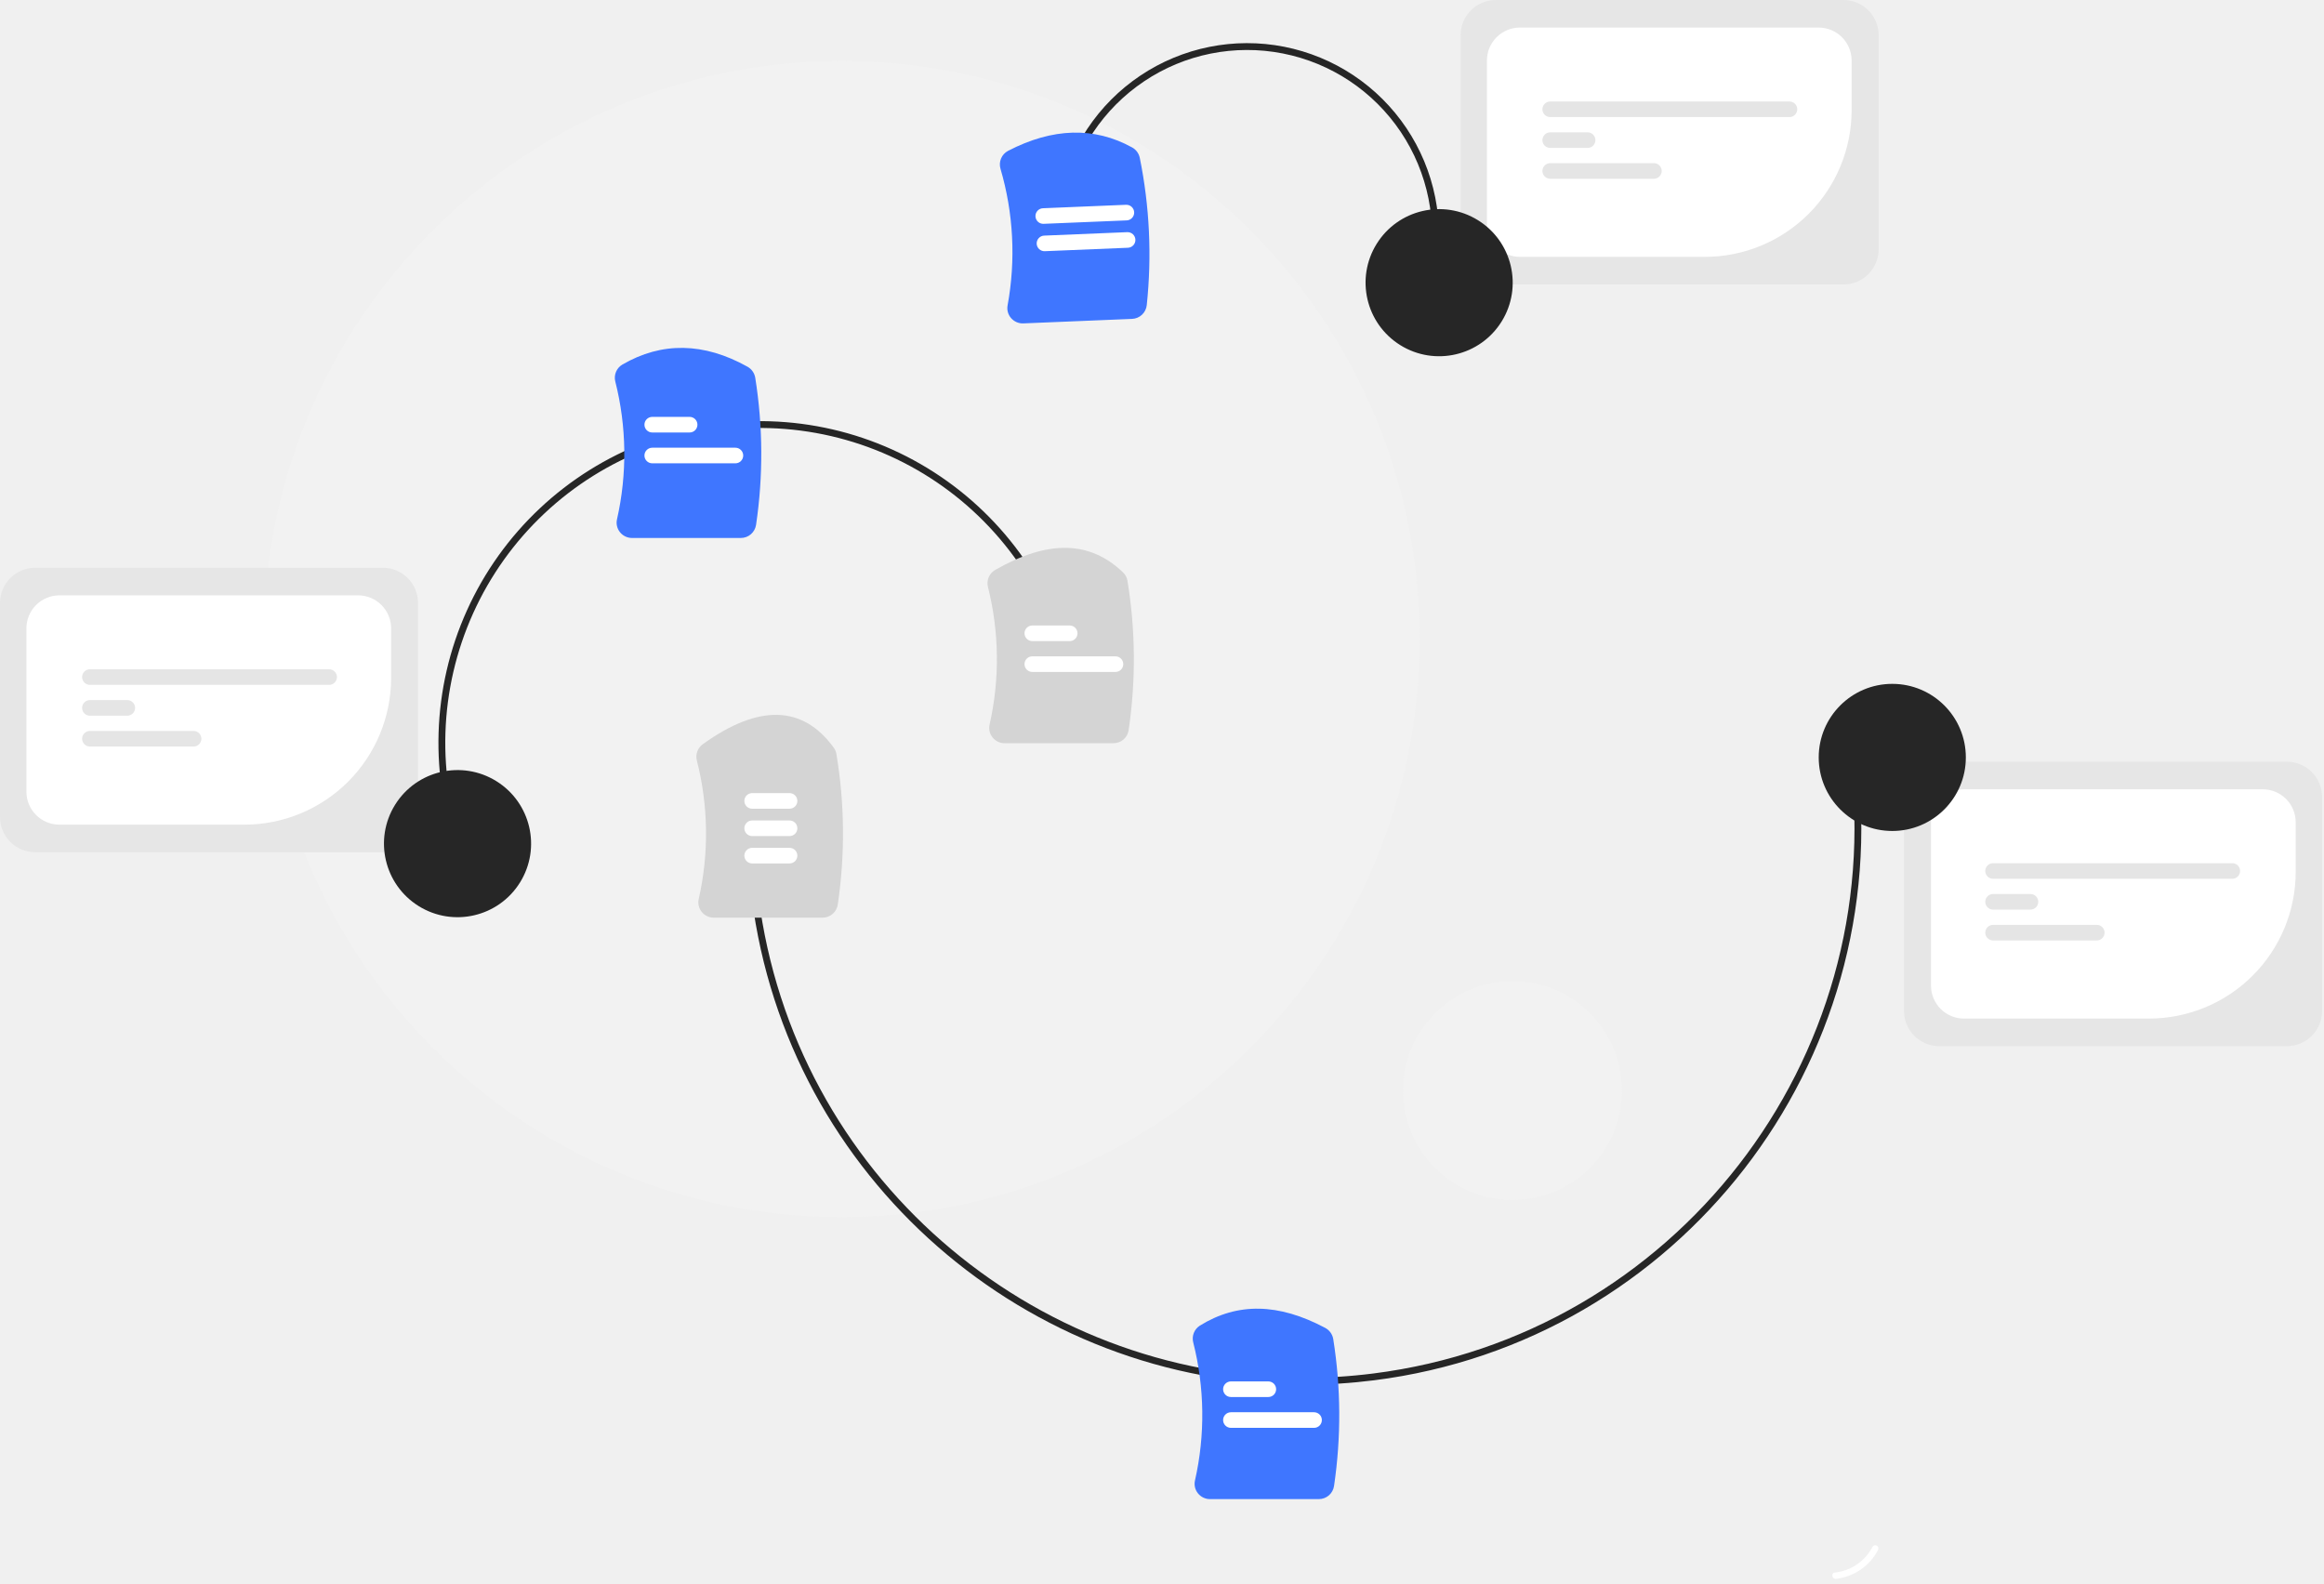
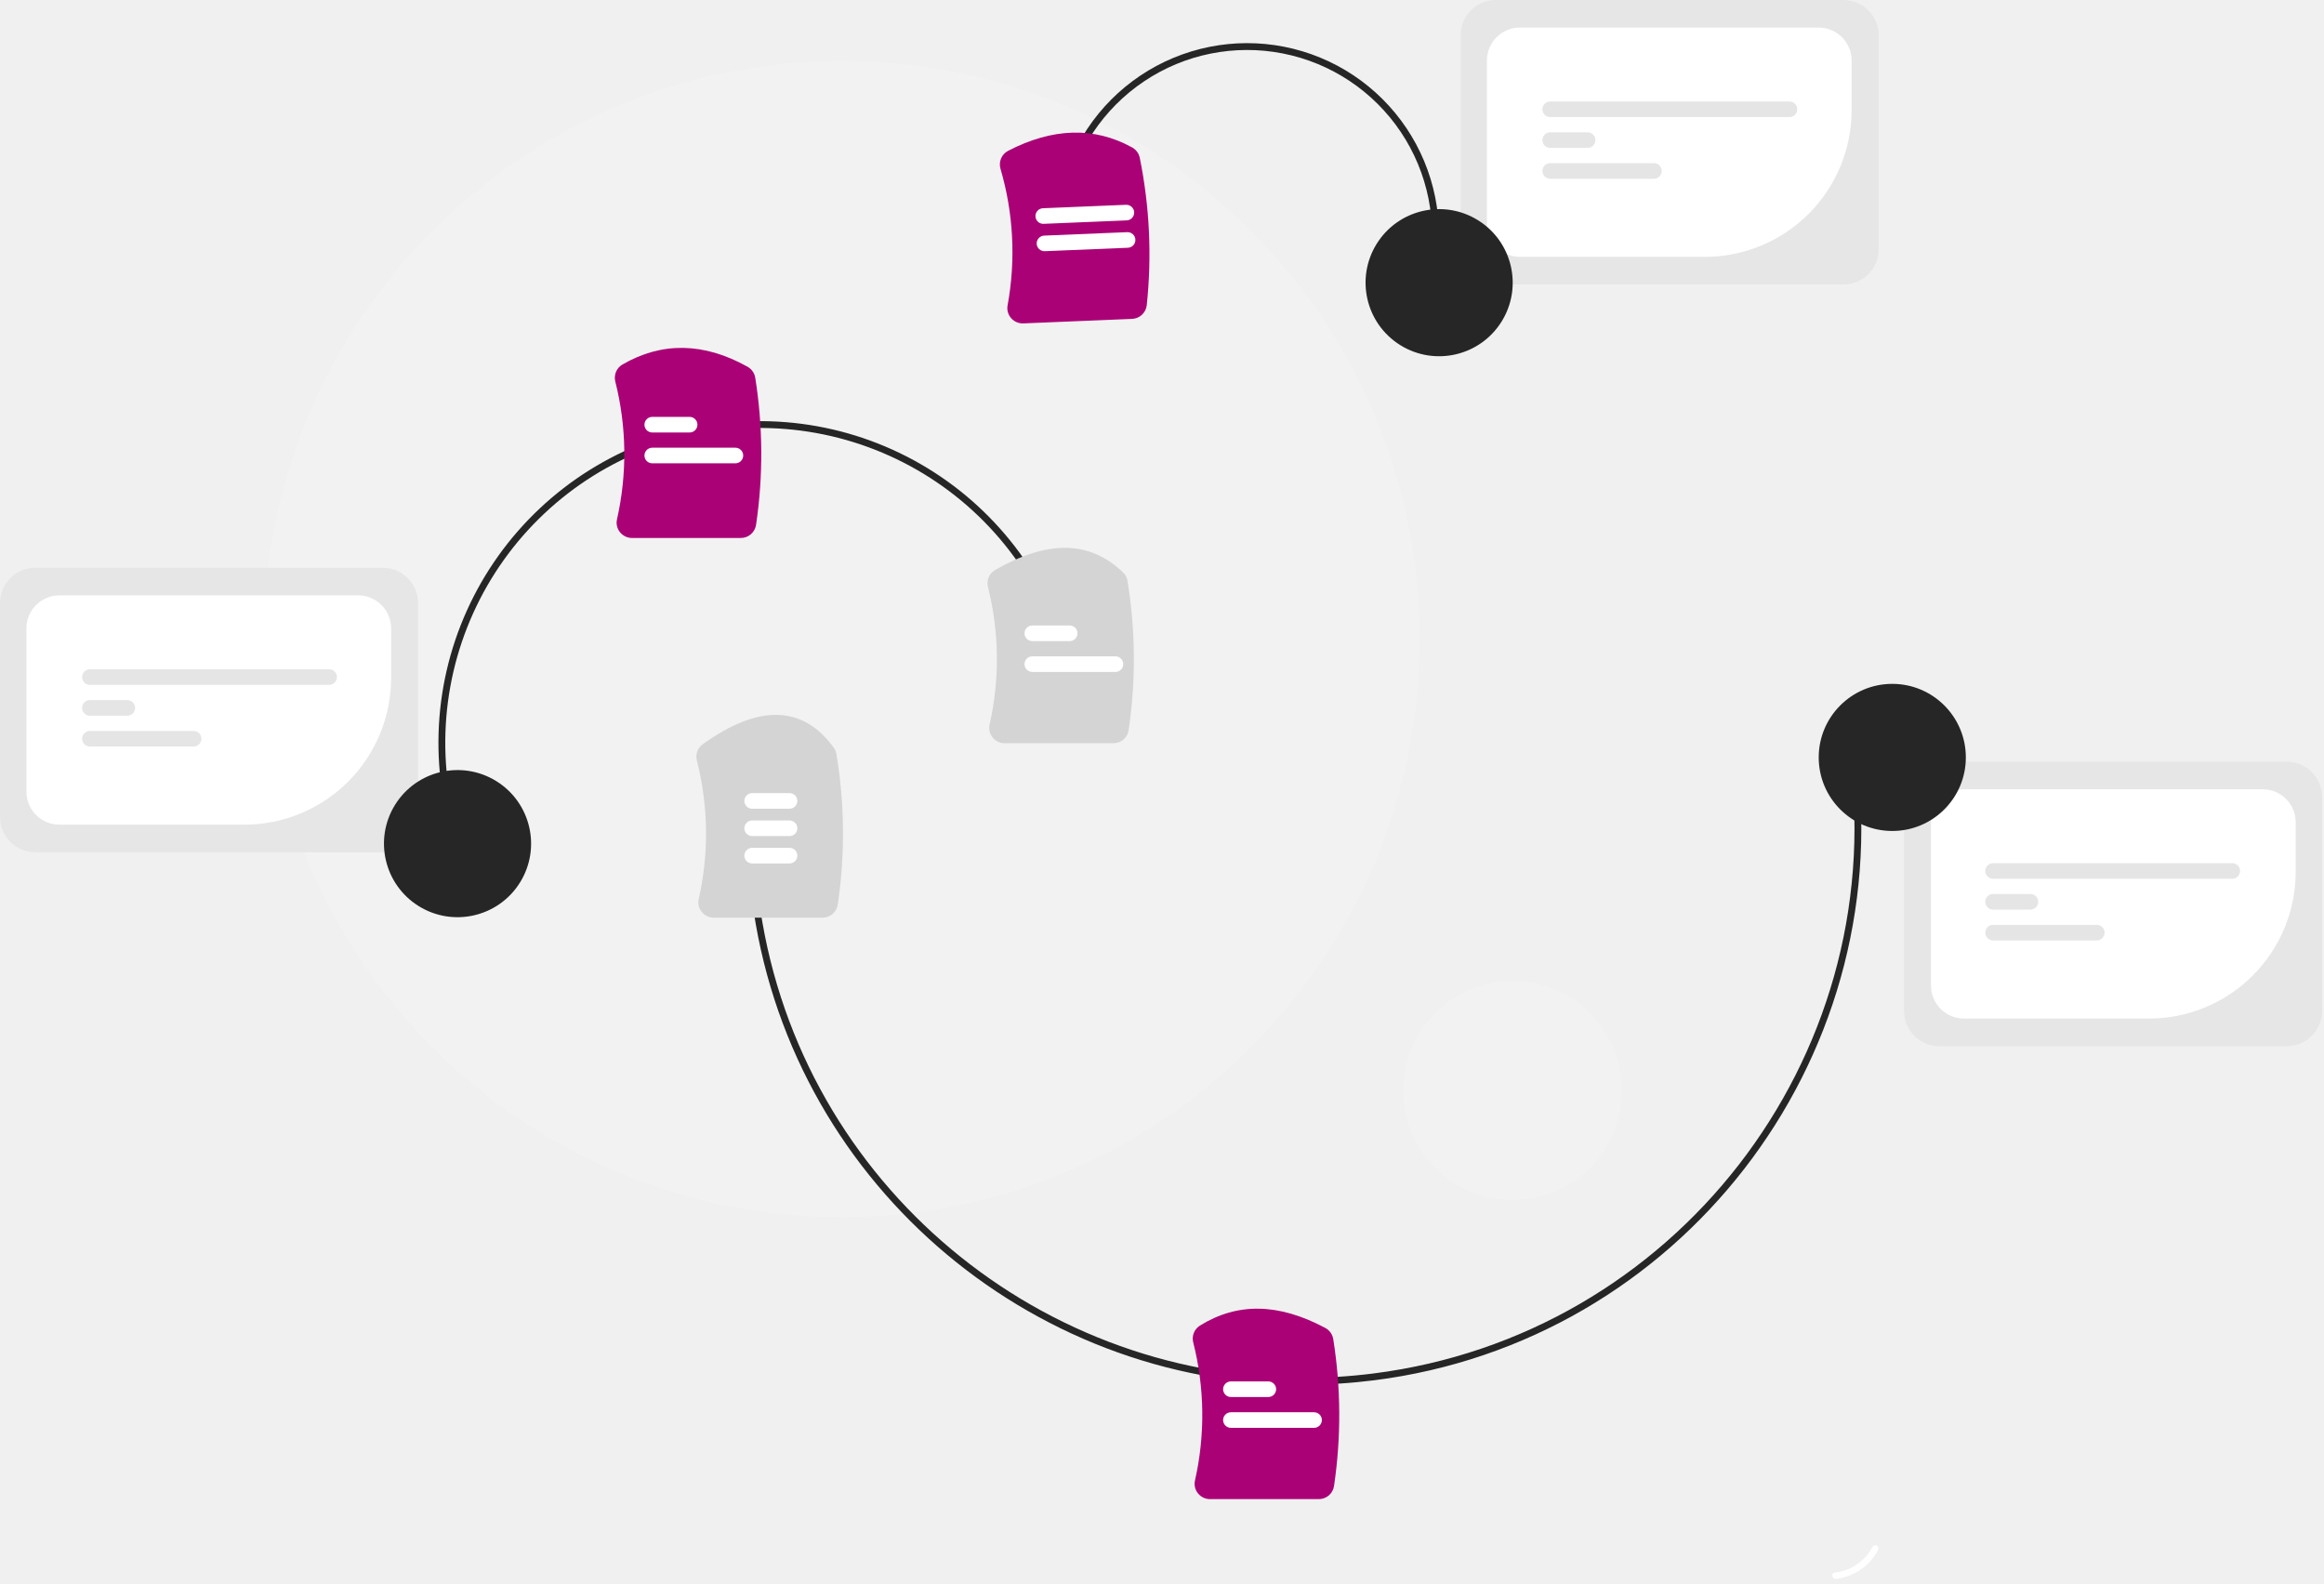
<svg xmlns="http://www.w3.org/2000/svg" width="179" height="122" viewBox="0 0 179 122" fill="none">
  <path d="M64.824 93.746C89.413 93.746 109.347 73.812 109.347 49.223C109.347 24.633 89.413 4.7 64.824 4.7C40.234 4.7 20.301 24.633 20.301 49.223C20.301 73.812 40.234 93.746 64.824 93.746Z" fill="#F2F2F2" />
  <path d="M116.497 92.43C121.153 92.43 124.927 88.655 124.927 83.999C124.927 79.343 121.153 75.569 116.497 75.569C111.841 75.569 108.066 79.343 108.066 83.999C108.066 88.655 111.841 92.43 116.497 92.43Z" fill="#F2F2F2" />
  <path d="M144.235 119.127C143.954 119.675 143.54 120.145 143.032 120.494C142.523 120.843 141.937 121.06 141.324 121.127C141.009 121.16 141.102 121.641 141.414 121.609C142.091 121.532 142.739 121.292 143.301 120.907C143.864 120.523 144.324 120.007 144.64 119.404C144.675 119.349 144.688 119.284 144.676 119.221C144.664 119.157 144.628 119.101 144.576 119.063C144.522 119.026 144.456 119.013 144.393 119.025C144.329 119.037 144.272 119.074 144.235 119.127Z" fill="white" />
  <path d="M100.432 106.656C79.153 106.657 60.638 90.783 57.902 69.131L58.425 69.065C61.127 90.45 79.416 106.128 100.433 106.129C102.218 106.129 104.002 106.017 105.774 105.792C128.954 102.864 145.429 81.624 142.501 58.444L143.024 58.378C145.988 81.846 129.308 103.351 105.84 106.315C104.046 106.542 102.24 106.656 100.432 106.656Z" fill="#262626" />
-   <path d="M101.577 115.468H93.198C93.019 115.469 92.842 115.428 92.681 115.351C92.52 115.273 92.378 115.16 92.267 115.02C92.157 114.883 92.079 114.723 92.04 114.552C92.001 114.381 92.001 114.204 92.04 114.033C92.835 110.524 92.788 106.877 91.903 103.389C91.842 103.148 91.859 102.895 91.952 102.664C92.044 102.434 92.207 102.238 92.417 102.105C95.315 100.31 98.472 100.366 102.066 102.277C102.23 102.363 102.371 102.486 102.479 102.635C102.587 102.785 102.66 102.958 102.69 103.14C103.285 106.884 103.306 110.698 102.752 114.448C102.712 114.732 102.572 114.991 102.356 115.179C102.14 115.366 101.863 115.469 101.577 115.468Z" fill="#3F76FF" />
+   <path d="M101.577 115.468H93.198C93.019 115.469 92.842 115.428 92.681 115.351C92.52 115.273 92.378 115.16 92.267 115.02C92.157 114.883 92.079 114.723 92.04 114.552C92.001 114.381 92.001 114.204 92.04 114.033C92.835 110.524 92.788 106.877 91.903 103.389C91.842 103.148 91.859 102.895 91.952 102.664C92.044 102.434 92.207 102.238 92.417 102.105C95.315 100.31 98.472 100.366 102.066 102.277C102.23 102.363 102.371 102.486 102.479 102.635C102.587 102.785 102.66 102.958 102.69 103.14C103.285 106.884 103.306 110.698 102.752 114.448C102.712 114.732 102.572 114.991 102.356 115.179C102.14 115.366 101.863 115.469 101.577 115.468Z" fill="#AA0276" />
  <path d="M63.354 70.683H54.976C54.797 70.683 54.62 70.643 54.459 70.565C54.297 70.487 54.156 70.374 54.045 70.234C53.935 70.097 53.857 69.938 53.818 69.767C53.778 69.596 53.778 69.418 53.817 69.247C54.615 65.726 54.565 62.066 53.671 58.568C53.614 58.338 53.628 58.096 53.71 57.873C53.792 57.651 53.939 57.458 54.132 57.32C58.44 54.221 61.833 54.311 64.216 57.587C64.324 57.737 64.395 57.909 64.425 58.09C65.062 61.919 65.097 65.823 64.529 69.663C64.49 69.946 64.349 70.205 64.133 70.393C63.917 70.58 63.641 70.683 63.354 70.683Z" fill="#D4D4D4" />
  <path d="M97.689 107.604H94.807C94.648 107.604 94.495 107.54 94.383 107.428C94.27 107.315 94.207 107.162 94.207 107.003C94.207 106.844 94.27 106.691 94.383 106.579C94.495 106.466 94.648 106.403 94.807 106.402H97.689C97.848 106.402 98.001 106.466 98.114 106.578C98.227 106.691 98.29 106.844 98.29 107.003C98.29 107.163 98.227 107.316 98.114 107.428C98.001 107.541 97.848 107.604 97.689 107.604Z" fill="white" />
  <path d="M101.213 109.979H94.807C94.648 109.979 94.495 109.915 94.383 109.803C94.27 109.69 94.207 109.537 94.207 109.378C94.207 109.219 94.27 109.066 94.383 108.954C94.495 108.841 94.648 108.778 94.807 108.777H101.213C101.372 108.778 101.525 108.841 101.637 108.954C101.75 109.066 101.813 109.219 101.813 109.378C101.813 109.537 101.75 109.69 101.637 109.803C101.525 109.915 101.372 109.979 101.213 109.979Z" fill="white" />
  <path d="M60.814 62.29H57.932C57.773 62.29 57.62 62.227 57.508 62.114C57.395 62.001 57.332 61.849 57.332 61.689C57.332 61.53 57.395 61.377 57.508 61.265C57.62 61.152 57.773 61.089 57.932 61.088H60.814C60.973 61.089 61.126 61.152 61.238 61.265C61.351 61.377 61.414 61.53 61.414 61.689C61.414 61.849 61.351 62.001 61.238 62.114C61.126 62.227 60.973 62.29 60.814 62.29Z" fill="white" />
  <path d="M60.814 64.398H57.932C57.773 64.397 57.62 64.334 57.508 64.221C57.395 64.109 57.332 63.956 57.332 63.797C57.332 63.638 57.395 63.485 57.508 63.372C57.62 63.26 57.773 63.196 57.932 63.196H60.814C60.973 63.196 61.126 63.26 61.238 63.372C61.351 63.485 61.414 63.638 61.414 63.797C61.414 63.956 61.351 64.109 61.238 64.221C61.126 64.334 60.973 64.397 60.814 64.398Z" fill="white" />
  <path d="M60.814 66.506H57.932C57.773 66.506 57.62 66.442 57.508 66.33C57.395 66.217 57.332 66.064 57.332 65.905C57.332 65.746 57.395 65.593 57.508 65.481C57.62 65.368 57.773 65.305 57.932 65.304H60.814C60.973 65.305 61.126 65.368 61.238 65.481C61.351 65.593 61.414 65.746 61.414 65.905C61.414 66.064 61.351 66.217 61.238 66.33C61.126 66.442 60.973 66.506 60.814 66.506Z" fill="white" />
  <path d="M176.143 80.581H149.36C148.642 80.58 147.954 80.295 147.446 79.787C146.939 79.279 146.653 78.591 146.652 77.874V61.377C146.653 60.66 146.939 59.971 147.446 59.464C147.954 58.956 148.642 58.671 149.36 58.67H176.143C176.861 58.671 177.549 58.956 178.057 59.464C178.564 59.971 178.85 60.66 178.851 61.377V77.874C178.85 78.591 178.564 79.279 178.057 79.787C177.549 80.295 176.861 80.58 176.143 80.581Z" fill="#E6E6E6" />
  <path d="M165.525 78.456H151.266C150.594 78.456 149.949 78.188 149.474 77.713C148.999 77.237 148.731 76.593 148.73 75.921V63.331C148.731 62.658 148.999 62.014 149.474 61.538C149.949 61.063 150.594 60.796 151.266 60.795H174.284C174.957 60.796 175.601 61.063 176.077 61.538C176.552 62.014 176.819 62.658 176.82 63.331V67.162C176.817 70.156 175.626 73.027 173.508 75.144C171.391 77.262 168.52 78.453 165.525 78.456Z" fill="white" />
  <path d="M171.937 67.688H153.511C153.352 67.688 153.199 67.624 153.086 67.512C152.973 67.399 152.91 67.246 152.91 67.087C152.91 66.927 152.973 66.775 153.086 66.662C153.199 66.549 153.352 66.486 153.511 66.486H171.937C172.096 66.486 172.249 66.549 172.362 66.662C172.474 66.775 172.538 66.927 172.538 67.087C172.538 67.246 172.474 67.399 172.362 67.512C172.249 67.624 172.096 67.688 171.937 67.688Z" fill="#E5E5E5" />
  <path d="M156.392 70.062H153.51C153.351 70.062 153.198 69.999 153.086 69.886C152.973 69.773 152.91 69.621 152.91 69.461C152.91 69.302 152.973 69.15 153.086 69.037C153.198 68.924 153.351 68.861 153.51 68.86H156.392C156.551 68.861 156.704 68.924 156.816 69.037C156.929 69.15 156.992 69.302 156.992 69.461C156.992 69.621 156.929 69.773 156.816 69.886C156.704 69.999 156.551 70.062 156.392 70.062Z" fill="#E5E5E5" />
  <path d="M161.498 72.438H153.511C153.352 72.438 153.199 72.374 153.086 72.262C152.973 72.149 152.91 71.996 152.91 71.837C152.91 71.677 152.973 71.525 153.086 71.412C153.199 71.299 153.352 71.236 153.511 71.236H161.498C161.658 71.236 161.81 71.299 161.923 71.412C162.036 71.525 162.099 71.677 162.099 71.837C162.099 71.996 162.036 72.149 161.923 72.262C161.81 72.374 161.658 72.438 161.498 72.438Z" fill="#E5E5E5" />
  <path d="M145.748 64.005C148.877 64.005 151.414 61.469 151.414 58.34C151.414 55.211 148.877 52.674 145.748 52.674C142.619 52.674 140.082 55.211 140.082 58.34C140.082 61.469 142.619 64.005 145.748 64.005Z" fill="#262626" />
  <path d="M81.559 15.242C81.934 13.339 82.68 11.527 83.755 9.912C84.83 8.297 86.213 6.909 87.824 5.828C91.079 3.645 95.067 2.844 98.912 3.601C100.816 3.977 102.627 4.723 104.242 5.798C105.858 6.873 107.245 8.256 108.326 9.867C109.407 11.479 110.16 13.287 110.542 15.19C110.924 17.092 110.928 19.051 110.553 20.955L110.036 20.853C110.766 17.145 109.994 13.299 107.889 10.161C105.783 7.023 102.518 4.849 98.81 4.119C95.102 3.388 91.256 4.16 88.118 6.266C84.98 8.371 82.806 11.637 82.076 15.344L81.559 15.242Z" fill="#262626" />
-   <path d="M87.195 24.562L78.824 24.909C78.645 24.917 78.467 24.884 78.302 24.813C78.138 24.742 77.992 24.635 77.875 24.5C77.759 24.368 77.675 24.211 77.629 24.042C77.582 23.873 77.575 23.695 77.607 23.523C78.249 20.02 78.062 16.415 77.06 12.998C76.983 12.736 76.999 12.456 77.105 12.205C77.211 11.954 77.4 11.747 77.642 11.62C81.071 9.839 84.284 9.749 87.191 11.352C87.343 11.434 87.476 11.55 87.579 11.689C87.682 11.828 87.754 11.988 87.789 12.158C88.546 15.887 88.727 19.71 88.327 23.495C88.299 23.779 88.169 24.045 87.961 24.241C87.753 24.437 87.481 24.551 87.195 24.562Z" fill="#3F76FF" />
+   <path d="M87.195 24.562L78.824 24.909C78.645 24.917 78.467 24.884 78.302 24.813C78.138 24.742 77.992 24.635 77.875 24.5C77.759 24.368 77.675 24.211 77.629 24.042C77.582 23.873 77.575 23.695 77.607 23.523C78.249 20.02 78.062 16.415 77.06 12.998C76.983 12.736 76.999 12.456 77.105 12.205C77.211 11.954 77.4 11.747 77.642 11.62C81.071 9.839 84.284 9.749 87.191 11.352C87.343 11.434 87.476 11.55 87.579 11.689C87.682 11.828 87.754 11.988 87.789 12.158C88.546 15.887 88.727 19.71 88.327 23.495C88.299 23.779 88.169 24.045 87.961 24.241C87.753 24.437 87.481 24.551 87.195 24.562Z" fill="#AA0276" />
  <path d="M86.875 19.083L80.474 19.348C80.395 19.352 80.316 19.339 80.242 19.312C80.168 19.285 80.1 19.244 80.042 19.19C79.984 19.137 79.937 19.072 79.903 19.001C79.87 18.929 79.851 18.852 79.848 18.773C79.845 18.694 79.857 18.615 79.884 18.541C79.912 18.467 79.953 18.399 80.007 18.341C80.06 18.283 80.124 18.236 80.196 18.203C80.268 18.169 80.345 18.151 80.424 18.148L86.825 17.882C86.904 17.879 86.983 17.891 87.057 17.919C87.131 17.946 87.199 17.987 87.257 18.041C87.315 18.094 87.362 18.158 87.395 18.23C87.428 18.302 87.447 18.379 87.451 18.458C87.454 18.537 87.442 18.616 87.414 18.69C87.387 18.764 87.346 18.832 87.292 18.89C87.239 18.948 87.174 18.995 87.103 19.028C87.031 19.061 86.954 19.08 86.875 19.083Z" fill="white" />
  <path d="M86.781 16.975L80.38 17.24C80.221 17.247 80.065 17.19 79.948 17.082C79.831 16.974 79.761 16.824 79.754 16.665C79.748 16.506 79.805 16.35 79.913 16.233C80.021 16.116 80.171 16.046 80.33 16.04L86.731 15.774C86.89 15.768 87.046 15.825 87.163 15.933C87.28 16.041 87.35 16.191 87.356 16.35C87.363 16.509 87.306 16.665 87.198 16.782C87.09 16.899 86.94 16.969 86.781 16.975Z" fill="white" />
  <path d="M141.991 21.911H115.207C114.49 21.91 113.801 21.625 113.294 21.117C112.786 20.61 112.501 19.921 112.5 19.204V2.707C112.501 1.99 112.786 1.301 113.294 0.794C113.801 0.286 114.49 0.001 115.207 0H141.991C142.709 0.001 143.397 0.286 143.905 0.794C144.412 1.301 144.698 1.99 144.698 2.707V19.204C144.698 19.921 144.412 20.61 143.905 21.117C143.397 21.625 142.709 21.91 141.991 21.911Z" fill="#E6E6E6" />
  <path d="M131.322 19.785H117.063C116.391 19.784 115.746 19.517 115.271 19.041C114.796 18.566 114.528 17.922 114.527 17.249V4.659C114.528 3.987 114.796 3.342 115.271 2.867C115.746 2.392 116.391 2.124 117.063 2.124H140.081C140.754 2.124 141.398 2.392 141.873 2.867C142.349 3.342 142.616 3.987 142.617 4.659V8.491C142.613 11.485 141.422 14.356 139.305 16.473C137.188 18.59 134.317 19.782 131.322 19.785Z" fill="white" />
  <path d="M137.827 9.019H119.402C119.242 9.019 119.089 8.955 118.977 8.843C118.864 8.73 118.801 8.577 118.801 8.418C118.801 8.258 118.864 8.106 118.977 7.993C119.089 7.88 119.242 7.817 119.402 7.817H137.827C137.987 7.817 138.14 7.88 138.252 7.993C138.365 8.106 138.428 8.258 138.428 8.418C138.428 8.577 138.365 8.73 138.252 8.843C138.14 8.955 137.987 9.019 137.827 9.019Z" fill="#E5E5E5" />
  <path d="M122.283 11.394H119.4C119.241 11.394 119.089 11.331 118.976 11.218C118.864 11.105 118.801 10.953 118.801 10.793C118.801 10.634 118.864 10.482 118.976 10.369C119.089 10.256 119.241 10.193 119.4 10.192H122.283C122.442 10.193 122.594 10.256 122.707 10.369C122.819 10.482 122.882 10.634 122.882 10.793C122.882 10.953 122.819 11.105 122.707 11.218C122.594 11.331 122.442 11.394 122.283 11.394Z" fill="#E5E5E5" />
  <path d="M127.389 13.769H119.402C119.242 13.769 119.09 13.706 118.977 13.593C118.864 13.481 118.801 13.328 118.801 13.168C118.801 13.009 118.864 12.856 118.977 12.743C119.09 12.631 119.242 12.567 119.402 12.567H127.389C127.548 12.568 127.701 12.631 127.813 12.744C127.925 12.857 127.989 13.009 127.989 13.168C127.989 13.328 127.925 13.48 127.813 13.593C127.701 13.706 127.548 13.769 127.389 13.769Z" fill="#E5E5E5" />
  <path d="M115.658 24.765C117.31 22.107 116.495 18.614 113.837 16.962C111.18 15.31 107.686 16.125 106.034 18.782C104.382 21.44 105.197 24.933 107.855 26.585C110.512 28.237 114.006 27.422 115.658 24.765Z" fill="#262626" />
  <path d="M35.372 65.975C33.047 59.83 33.259 53.013 35.961 47.024C38.662 41.035 43.632 36.364 49.777 34.04C55.922 31.715 62.739 31.927 68.728 34.629C74.717 37.33 79.388 42.3 81.712 48.445L81.219 48.632C80.093 45.654 78.391 42.927 76.21 40.606C74.03 38.286 71.414 36.418 68.511 35.109C65.609 33.8 62.477 33.075 59.295 32.976C56.112 32.877 52.942 33.406 49.964 34.533C46.986 35.659 44.259 37.361 41.939 39.542C39.618 41.722 37.75 44.338 36.441 47.24C35.132 50.143 34.407 53.275 34.308 56.457C34.209 59.639 34.738 62.81 35.865 65.788L35.372 65.975Z" fill="#262626" />
-   <path d="M57.059 41.437H48.681C48.502 41.438 48.325 41.398 48.164 41.32C48.002 41.242 47.861 41.129 47.75 40.989C47.64 40.852 47.562 40.692 47.523 40.522C47.483 40.351 47.483 40.173 47.522 40.002C48.316 36.501 48.271 32.863 47.391 29.383C47.329 29.136 47.348 28.877 47.446 28.642C47.544 28.407 47.715 28.211 47.934 28.082C50.969 26.315 54.21 26.369 57.567 28.242C57.726 28.329 57.863 28.451 57.967 28.599C58.072 28.746 58.142 28.916 58.171 29.095C58.768 32.844 58.79 36.662 58.235 40.417C58.195 40.701 58.054 40.96 57.838 41.148C57.622 41.335 57.346 41.438 57.059 41.437Z" fill="#3F76FF" />
+   <path d="M57.059 41.437H48.681C48.502 41.438 48.325 41.398 48.164 41.32C48.002 41.242 47.861 41.129 47.75 40.989C47.64 40.852 47.562 40.692 47.523 40.522C47.483 40.351 47.483 40.173 47.522 40.002C48.316 36.501 48.271 32.863 47.391 29.383C47.329 29.136 47.348 28.877 47.446 28.642C47.544 28.407 47.715 28.211 47.934 28.082C50.969 26.315 54.21 26.369 57.567 28.242C57.726 28.329 57.863 28.451 57.967 28.599C58.072 28.746 58.142 28.916 58.171 29.095C58.768 32.844 58.79 36.662 58.235 40.417C58.195 40.701 58.054 40.96 57.838 41.148C57.622 41.335 57.346 41.438 57.059 41.437Z" fill="#AA0276" />
  <path d="M53.119 33.312H50.236C50.077 33.312 49.925 33.248 49.812 33.136C49.7 33.023 49.637 32.87 49.637 32.711C49.637 32.552 49.7 32.4 49.812 32.287C49.925 32.174 50.077 32.111 50.236 32.11H53.119C53.278 32.111 53.43 32.174 53.543 32.287C53.655 32.4 53.718 32.552 53.718 32.711C53.718 32.87 53.655 33.023 53.543 33.136C53.43 33.248 53.278 33.312 53.119 33.312Z" fill="white" />
  <path d="M56.644 35.687H50.238C50.078 35.687 49.925 35.623 49.813 35.511C49.7 35.398 49.637 35.245 49.637 35.086C49.637 34.926 49.7 34.774 49.813 34.661C49.925 34.548 50.078 34.485 50.238 34.485H56.644C56.803 34.485 56.956 34.549 57.068 34.661C57.181 34.774 57.244 34.927 57.244 35.086C57.244 35.245 57.181 35.398 57.068 35.51C56.956 35.623 56.803 35.686 56.644 35.687Z" fill="white" />
  <path d="M29.491 65.642H2.707C1.99 65.642 1.301 65.356 0.794 64.849C0.286 64.341 0.001 63.653 0 62.935V46.439C0.001 45.721 0.286 45.033 0.794 44.525C1.301 44.018 1.99 43.732 2.707 43.731H29.491C30.209 43.732 30.897 44.018 31.404 44.525C31.912 45.033 32.198 45.721 32.198 46.439V62.935C32.198 63.653 31.912 64.341 31.404 64.849C30.897 65.356 30.209 65.642 29.491 65.642Z" fill="#E6E6E6" />
  <path d="M18.83 63.519H4.571C3.899 63.518 3.254 63.251 2.779 62.775C2.303 62.3 2.036 61.656 2.035 60.983V48.393C2.036 47.721 2.303 47.076 2.779 46.601C3.254 46.126 3.899 45.858 4.571 45.857H27.589C28.261 45.858 28.906 46.126 29.381 46.601C29.857 47.076 30.124 47.721 30.125 48.393V52.224C30.121 55.219 28.93 58.09 26.813 60.207C24.695 62.324 21.825 63.515 18.83 63.519Z" fill="white" />
  <path d="M25.351 52.752H6.925C6.766 52.752 6.613 52.689 6.5 52.576C6.388 52.463 6.324 52.311 6.324 52.151C6.324 51.992 6.388 51.839 6.5 51.726C6.613 51.614 6.766 51.55 6.925 51.55H25.351C25.51 51.55 25.663 51.614 25.776 51.726C25.889 51.839 25.952 51.992 25.952 52.151C25.952 52.311 25.889 52.463 25.776 52.576C25.663 52.689 25.51 52.752 25.351 52.752Z" fill="#E5E5E5" />
  <path d="M9.806 55.127H6.924C6.765 55.126 6.612 55.063 6.5 54.95C6.387 54.838 6.324 54.685 6.324 54.526C6.324 54.367 6.387 54.214 6.5 54.101C6.612 53.989 6.765 53.925 6.924 53.925H9.806C9.965 53.925 10.118 53.989 10.23 54.101C10.343 54.214 10.406 54.367 10.406 54.526C10.406 54.685 10.343 54.838 10.23 54.95C10.118 55.063 9.965 55.126 9.806 55.127Z" fill="#E5E5E5" />
  <path d="M14.911 57.502H6.924C6.765 57.501 6.612 57.438 6.5 57.325C6.387 57.213 6.324 57.06 6.324 56.901C6.324 56.742 6.387 56.589 6.5 56.476C6.612 56.364 6.765 56.3 6.924 56.3H14.911C15.07 56.3 15.223 56.363 15.336 56.476C15.449 56.589 15.512 56.741 15.512 56.901C15.512 57.06 15.449 57.213 15.336 57.326C15.223 57.438 15.07 57.502 14.911 57.502Z" fill="#E5E5E5" />
  <path d="M40.052 67.972C41.704 65.314 40.889 61.821 38.232 60.169C35.574 58.517 32.081 59.332 30.429 61.989C28.777 64.647 29.592 68.14 32.249 69.792C34.907 71.444 38.4 70.629 40.052 67.972Z" fill="#262626" />
  <path d="M85.757 57.246H77.378C77.199 57.247 77.023 57.206 76.861 57.129C76.7 57.051 76.558 56.938 76.447 56.798C76.337 56.661 76.26 56.501 76.22 56.331C76.181 56.16 76.181 55.982 76.22 55.811C77.012 52.316 76.968 48.684 76.094 45.21C76.031 44.96 76.052 44.697 76.153 44.46C76.254 44.224 76.43 44.026 76.653 43.898C80.723 41.568 83.946 41.633 86.506 44.095C86.686 44.271 86.804 44.499 86.843 44.747C87.465 48.546 87.495 52.418 86.932 56.226C86.893 56.51 86.752 56.769 86.536 56.957C86.32 57.144 86.043 57.247 85.757 57.246Z" fill="#D4D4D4" />
  <path d="M82.392 49.381H79.51C79.351 49.38 79.198 49.317 79.086 49.204C78.973 49.092 78.91 48.939 78.91 48.78C78.91 48.62 78.973 48.468 79.086 48.355C79.198 48.242 79.351 48.179 79.51 48.179H82.392C82.551 48.179 82.704 48.242 82.816 48.355C82.929 48.468 82.992 48.62 82.992 48.78C82.992 48.939 82.929 49.092 82.816 49.204C82.704 49.317 82.551 49.38 82.392 49.381Z" fill="white" />
  <path d="M85.918 51.756H79.511C79.352 51.756 79.199 51.693 79.086 51.58C78.974 51.467 78.91 51.315 78.91 51.155C78.91 50.996 78.974 50.843 79.086 50.73C79.199 50.617 79.352 50.554 79.511 50.554H85.918C86.077 50.554 86.229 50.618 86.342 50.731C86.454 50.843 86.517 50.996 86.517 51.155C86.517 51.314 86.454 51.467 86.342 51.58C86.229 51.692 86.077 51.756 85.918 51.756Z" fill="white" />
</svg>
